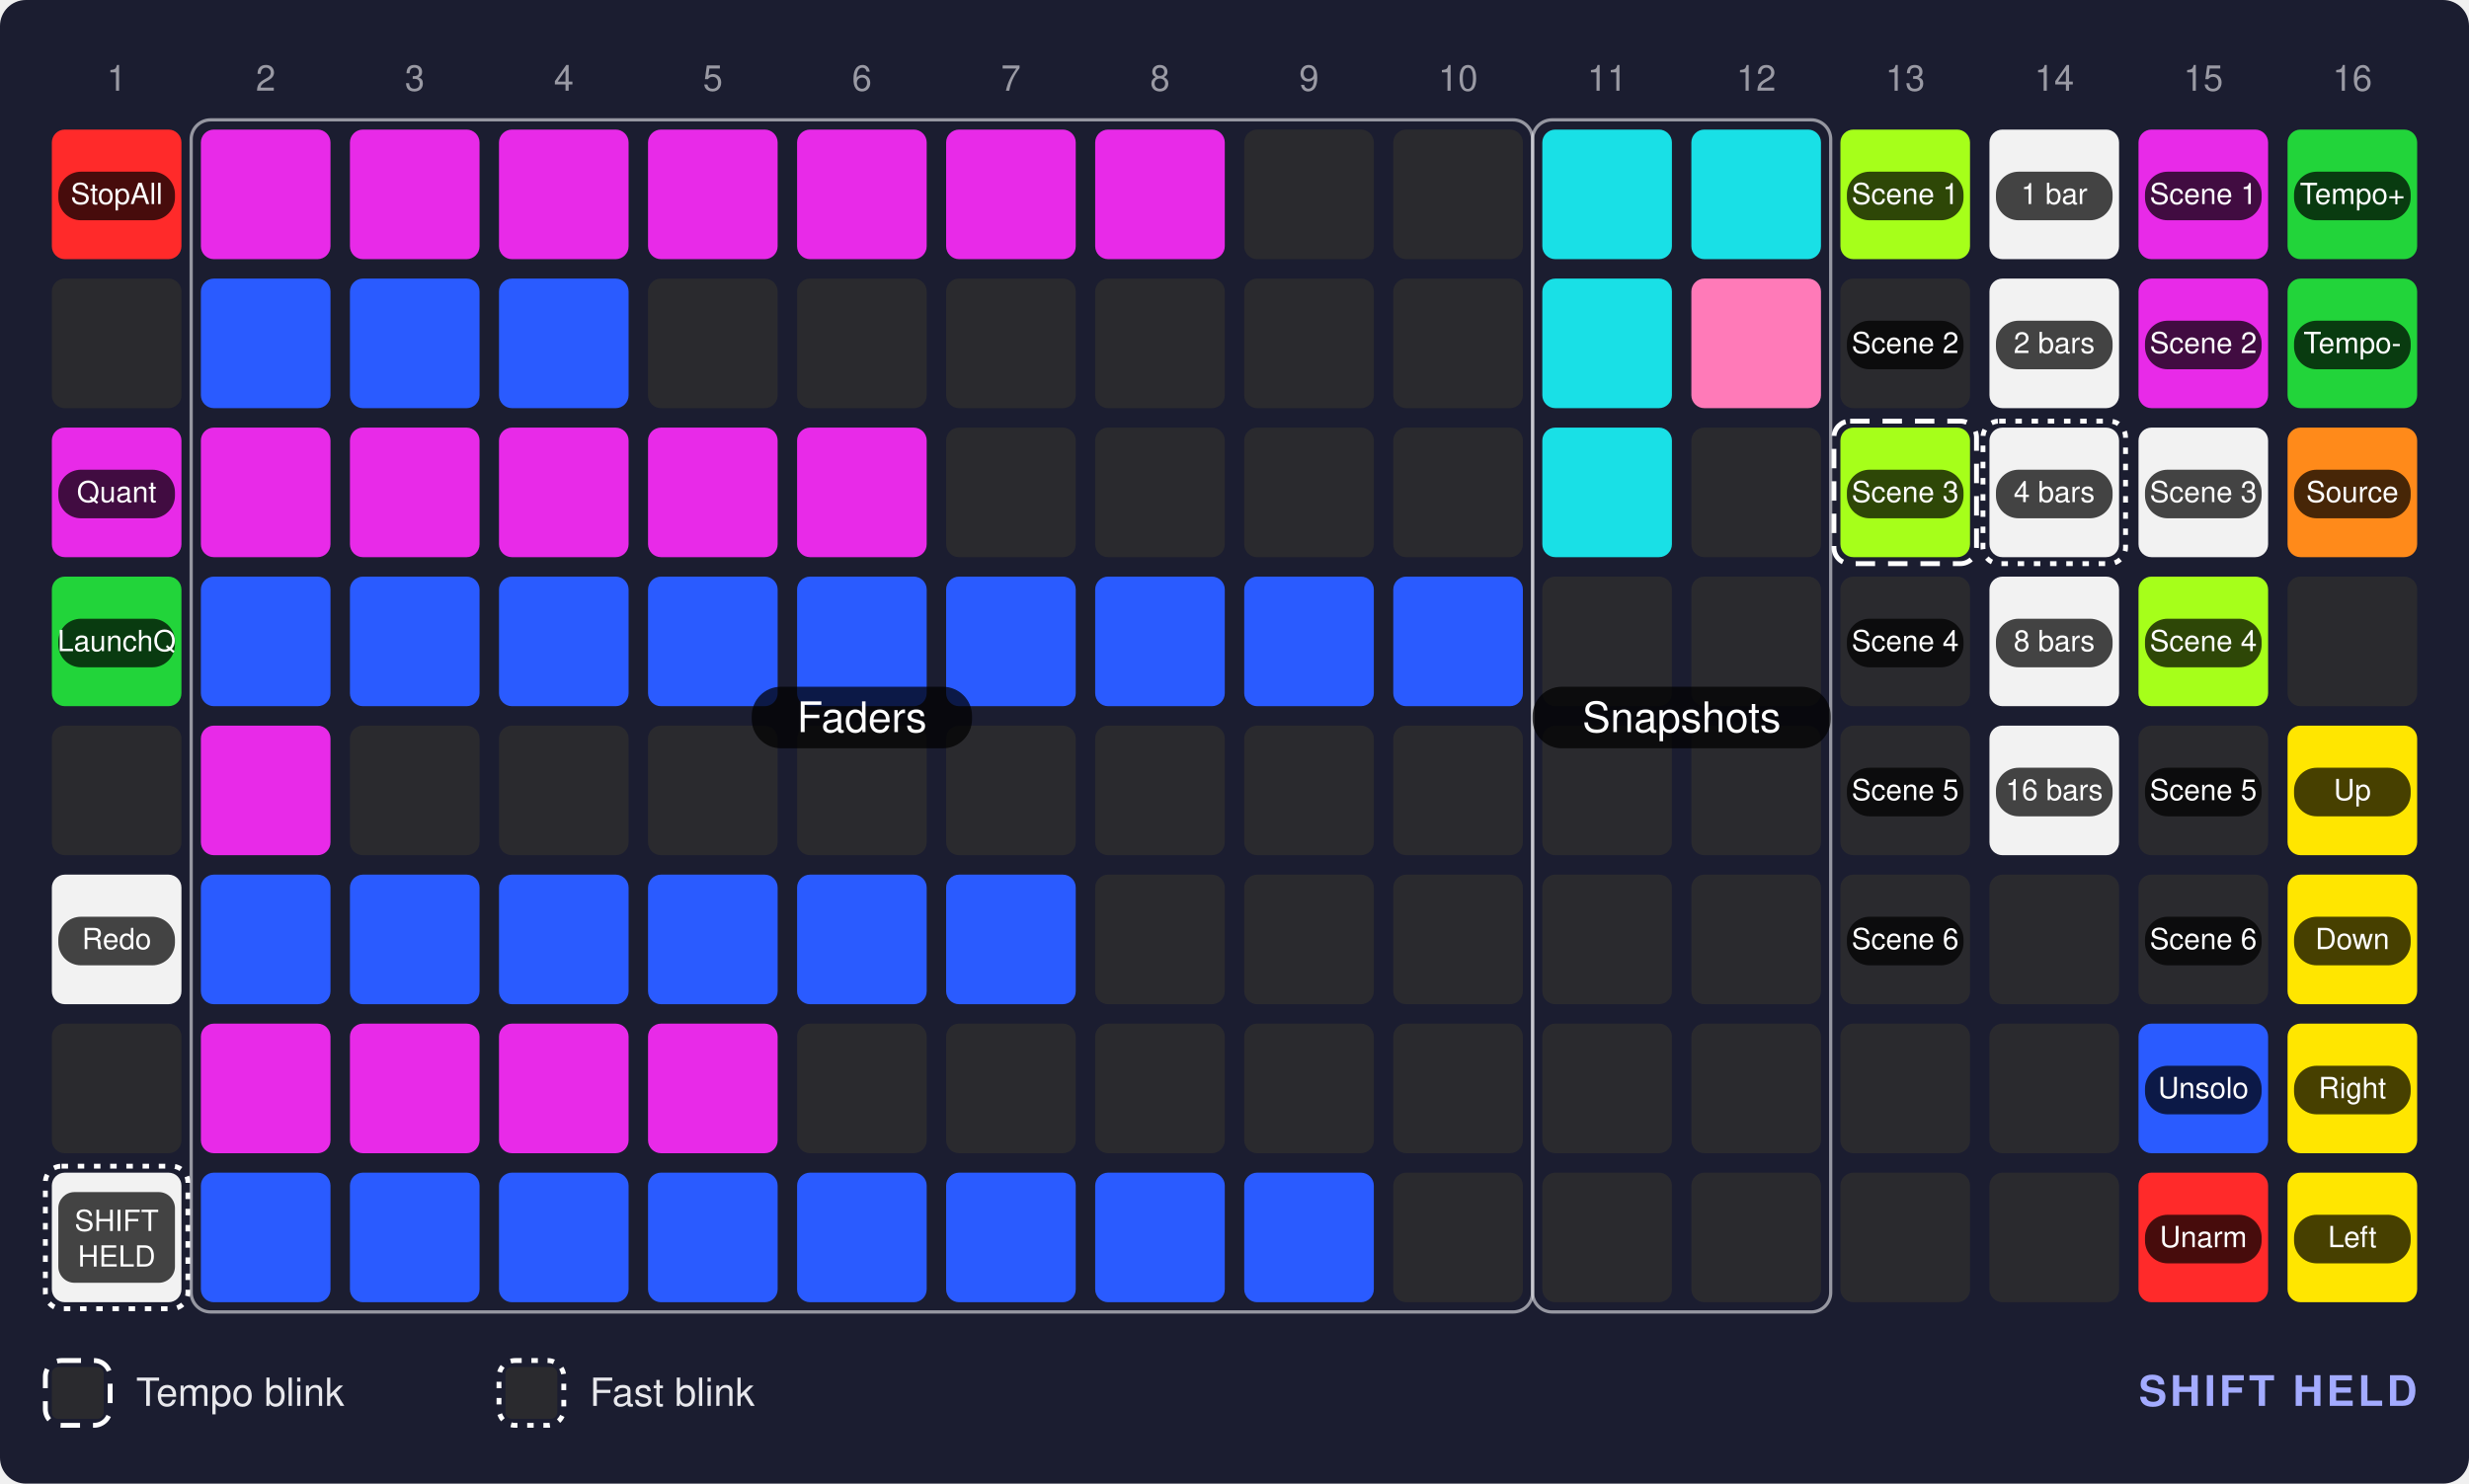
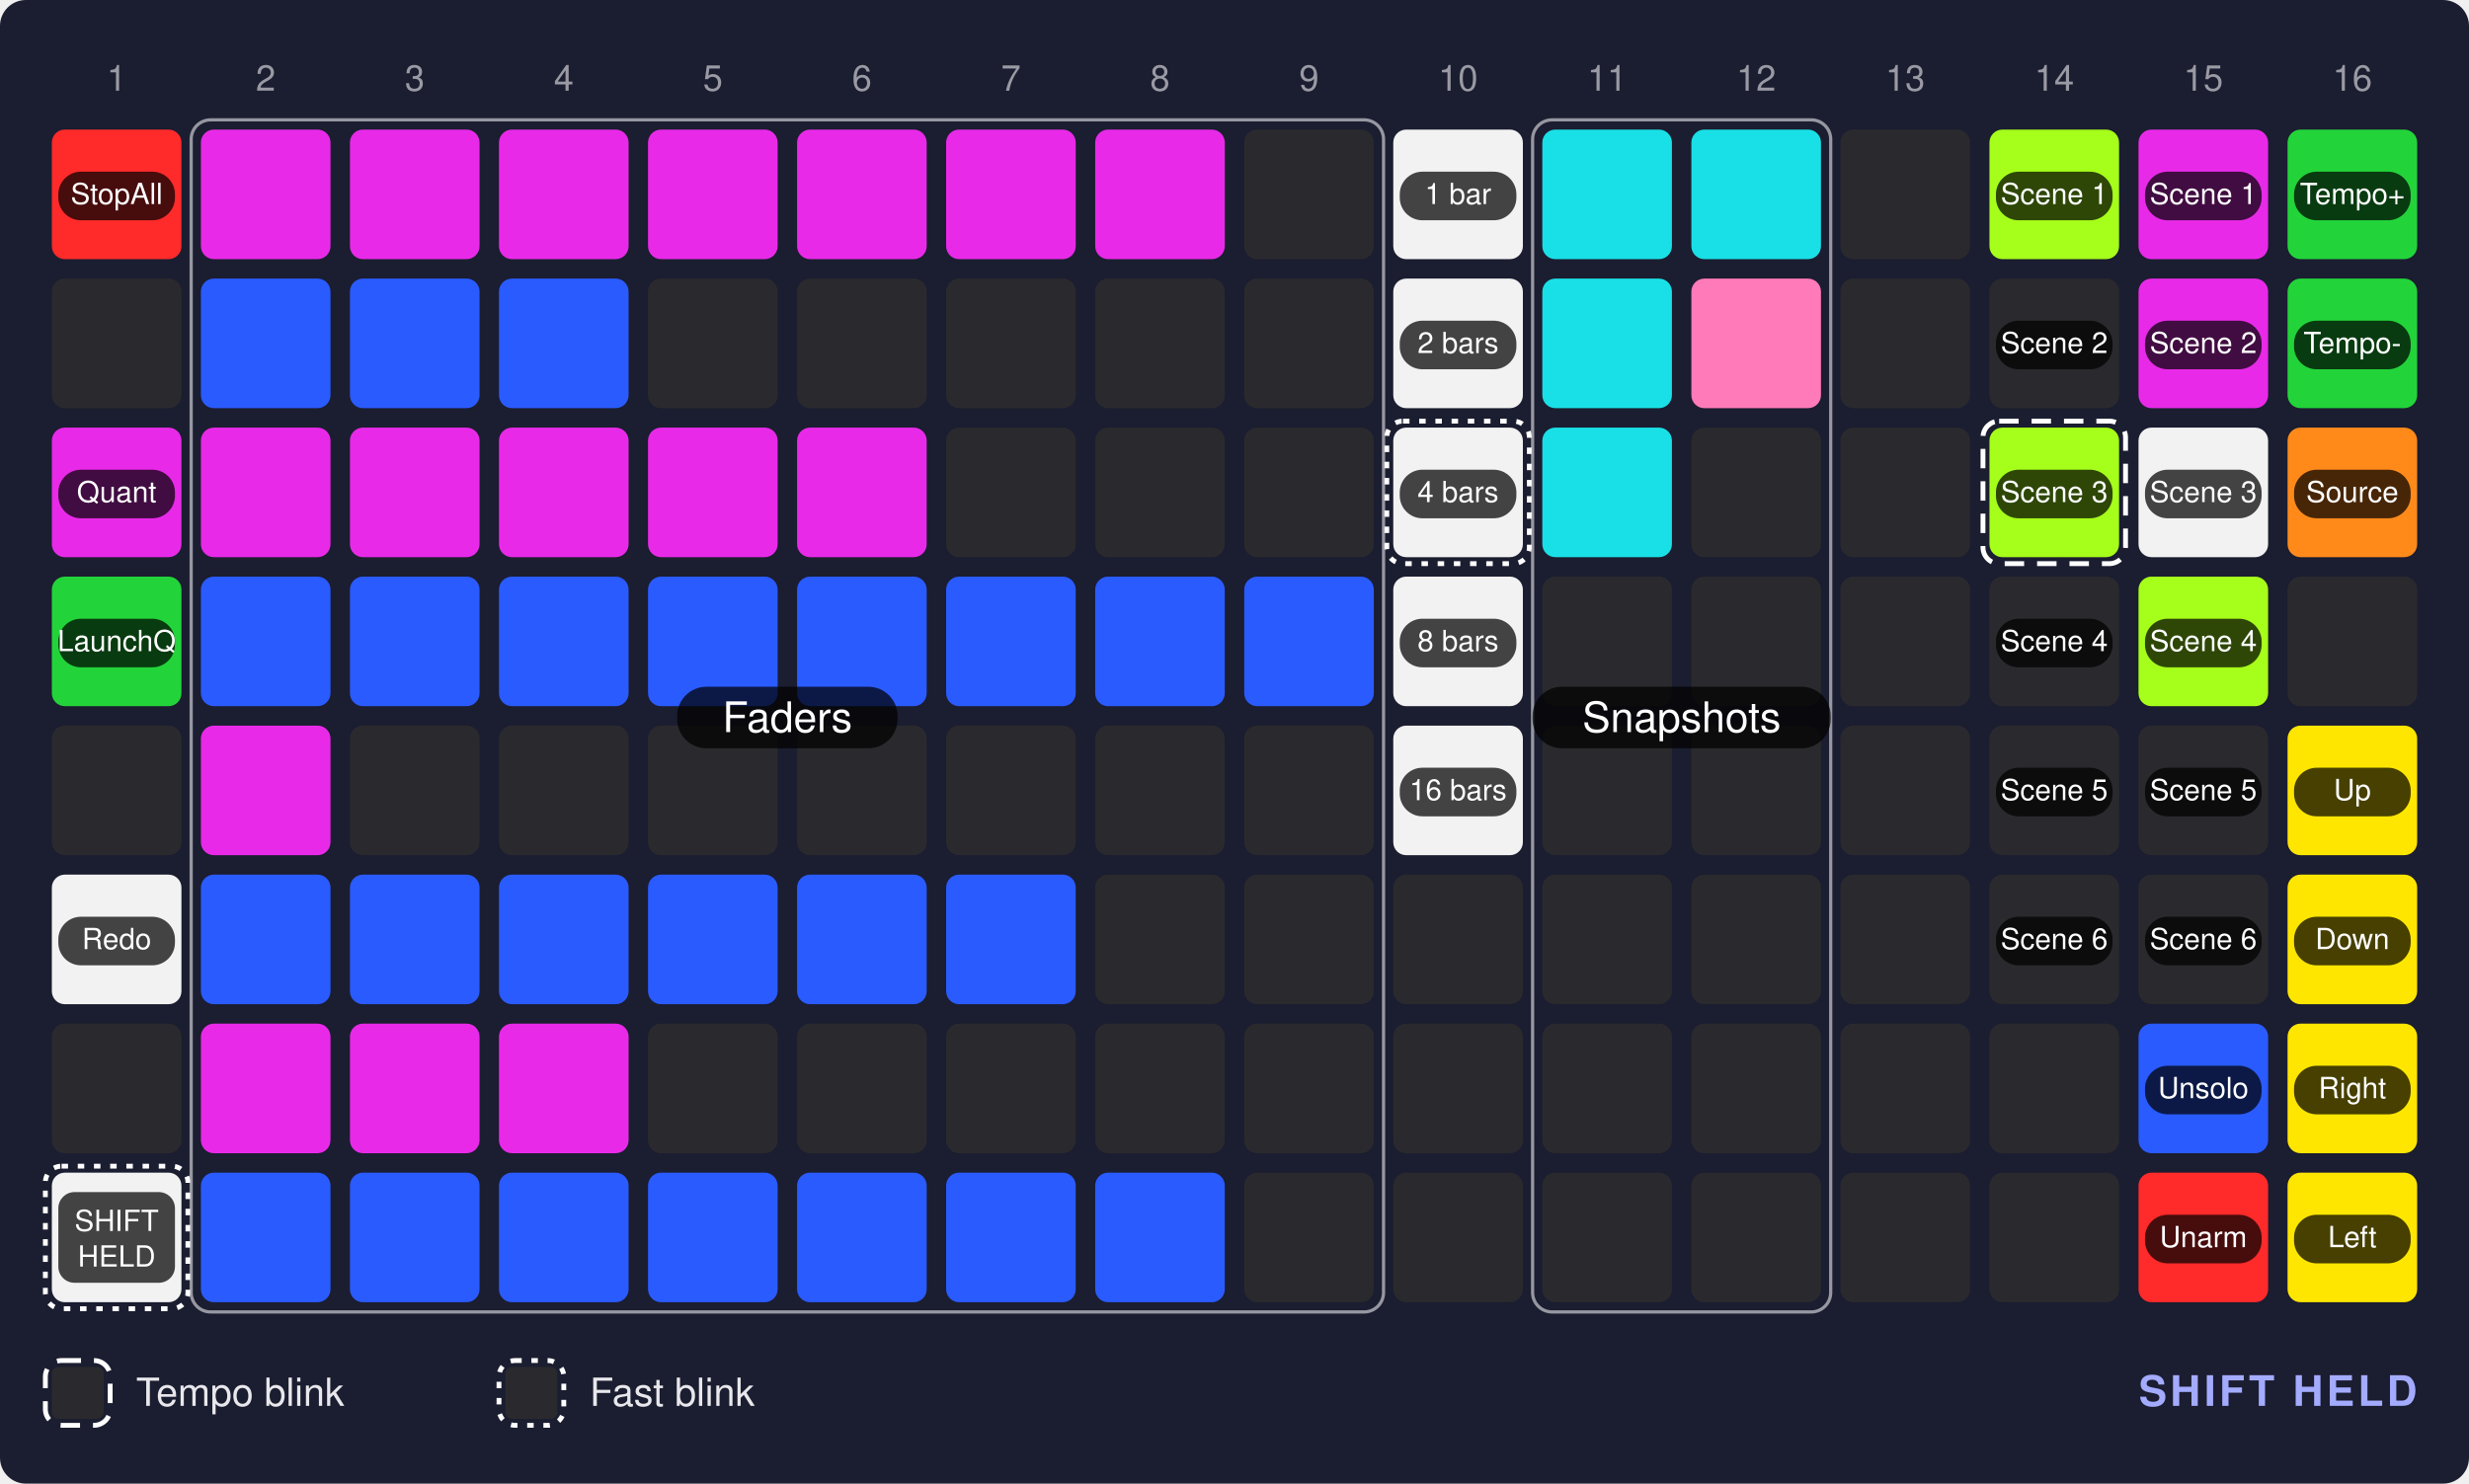
<svg xmlns="http://www.w3.org/2000/svg" width="762" height="458" viewBox="0 0 762 458" font-family="Helvetica, Arial, sans-serif">
  <rect x="0" y="0" width="762" height="458" rx="8" fill="#1b1d30" />
  <text x="36" y="28" font-size="11" fill="#9a9aa4" text-anchor="middle">1</text>
  <text x="82" y="28" font-size="11" fill="#9a9aa4" text-anchor="middle">2</text>
  <text x="128" y="28" font-size="11" fill="#9a9aa4" text-anchor="middle">3</text>
  <text x="174" y="28" font-size="11" fill="#9a9aa4" text-anchor="middle">4</text>
  <text x="220" y="28" font-size="11" fill="#9a9aa4" text-anchor="middle">5</text>
  <text x="266" y="28" font-size="11" fill="#9a9aa4" text-anchor="middle">6</text>
  <text x="312" y="28" font-size="11" fill="#9a9aa4" text-anchor="middle">7</text>
  <text x="358" y="28" font-size="11" fill="#9a9aa4" text-anchor="middle">8</text>
  <text x="404" y="28" font-size="11" fill="#9a9aa4" text-anchor="middle">9</text>
  <text x="450" y="28" font-size="11" fill="#9a9aa4" text-anchor="middle">10</text>
  <text x="496" y="28" font-size="11" fill="#9a9aa4" text-anchor="middle">11</text>
  <text x="542" y="28" font-size="11" fill="#9a9aa4" text-anchor="middle">12</text>
  <text x="588" y="28" font-size="11" fill="#9a9aa4" text-anchor="middle">13</text>
  <text x="634" y="28" font-size="11" fill="#9a9aa4" text-anchor="middle">14</text>
  <text x="680" y="28" font-size="11" fill="#9a9aa4" text-anchor="middle">15</text>
  <text x="726" y="28" font-size="11" fill="#9a9aa4" text-anchor="middle">16</text>
  <rect x="16" y="40" width="40" height="40" rx="4" fill="#ff2a2a" />
  <rect x="16" y="86" width="40" height="40" rx="4" fill="#2a2a2e" />
  <rect x="16" y="132" width="40" height="40" rx="4" fill="#e82ae8" />
  <rect x="16" y="178" width="40" height="40" rx="4" fill="#22d43a" />
  <rect x="16" y="224" width="40" height="40" rx="4" fill="#2a2a2e" />
  <rect x="16" y="270" width="40" height="40" rx="4" fill="#f2f2f2" />
  <rect x="16" y="316" width="40" height="40" rx="4" fill="#2a2a2e" />
  <rect x="16" y="362" width="40" height="40" rx="4" fill="#f2f2f2" />
  <rect x="14" y="360" width="44" height="44" rx="5" fill="none" stroke="#ffffff" stroke-width="1.5" stroke-dasharray="2 3" />
  <rect x="62" y="40" width="40" height="40" rx="4" fill="#e82ae8" />
  <rect x="62" y="86" width="40" height="40" rx="4" fill="#2a5bff" />
  <rect x="62" y="132" width="40" height="40" rx="4" fill="#e82ae8" />
  <rect x="62" y="178" width="40" height="40" rx="4" fill="#2a5bff" />
  <rect x="62" y="224" width="40" height="40" rx="4" fill="#e82ae8" />
  <rect x="62" y="270" width="40" height="40" rx="4" fill="#2a5bff" />
  <rect x="62" y="316" width="40" height="40" rx="4" fill="#e82ae8" />
  <rect x="62" y="362" width="40" height="40" rx="4" fill="#2a5bff" />
  <rect x="108" y="40" width="40" height="40" rx="4" fill="#e82ae8" />
  <rect x="108" y="86" width="40" height="40" rx="4" fill="#2a5bff" />
  <rect x="108" y="132" width="40" height="40" rx="4" fill="#e82ae8" />
  <rect x="108" y="178" width="40" height="40" rx="4" fill="#2a5bff" />
  <rect x="108" y="224" width="40" height="40" rx="4" fill="#2a2a2e" />
  <rect x="108" y="270" width="40" height="40" rx="4" fill="#2a5bff" />
  <rect x="108" y="316" width="40" height="40" rx="4" fill="#e82ae8" />
  <rect x="108" y="362" width="40" height="40" rx="4" fill="#2a5bff" />
  <rect x="154" y="40" width="40" height="40" rx="4" fill="#e82ae8" />
  <rect x="154" y="86" width="40" height="40" rx="4" fill="#2a5bff" />
  <rect x="154" y="132" width="40" height="40" rx="4" fill="#e82ae8" />
  <rect x="154" y="178" width="40" height="40" rx="4" fill="#2a5bff" />
  <rect x="154" y="224" width="40" height="40" rx="4" fill="#2a2a2e" />
  <rect x="154" y="270" width="40" height="40" rx="4" fill="#2a5bff" />
  <rect x="154" y="316" width="40" height="40" rx="4" fill="#e82ae8" />
  <rect x="154" y="362" width="40" height="40" rx="4" fill="#2a5bff" />
  <rect x="200" y="40" width="40" height="40" rx="4" fill="#e82ae8" />
  <rect x="200" y="86" width="40" height="40" rx="4" fill="#2a2a2e" />
  <rect x="200" y="132" width="40" height="40" rx="4" fill="#e82ae8" />
  <rect x="200" y="178" width="40" height="40" rx="4" fill="#2a5bff" />
  <rect x="200" y="224" width="40" height="40" rx="4" fill="#2a2a2e" />
  <rect x="200" y="270" width="40" height="40" rx="4" fill="#2a5bff" />
-   <rect x="200" y="316" width="40" height="40" rx="4" fill="#e82ae8" />
+   <rect x="200" y="316" width="40" height="40" rx="4" fill="#2a2a2e" />
  <rect x="200" y="362" width="40" height="40" rx="4" fill="#2a5bff" />
  <rect x="246" y="40" width="40" height="40" rx="4" fill="#e82ae8" />
  <rect x="246" y="86" width="40" height="40" rx="4" fill="#2a2a2e" />
  <rect x="246" y="132" width="40" height="40" rx="4" fill="#e82ae8" />
  <rect x="246" y="178" width="40" height="40" rx="4" fill="#2a5bff" />
  <rect x="246" y="224" width="40" height="40" rx="4" fill="#2a2a2e" />
  <rect x="246" y="270" width="40" height="40" rx="4" fill="#2a5bff" />
  <rect x="246" y="316" width="40" height="40" rx="4" fill="#2a2a2e" />
  <rect x="246" y="362" width="40" height="40" rx="4" fill="#2a5bff" />
  <rect x="292" y="40" width="40" height="40" rx="4" fill="#e82ae8" />
  <rect x="292" y="86" width="40" height="40" rx="4" fill="#2a2a2e" />
  <rect x="292" y="132" width="40" height="40" rx="4" fill="#2a2a2e" />
  <rect x="292" y="178" width="40" height="40" rx="4" fill="#2a5bff" />
  <rect x="292" y="224" width="40" height="40" rx="4" fill="#2a2a2e" />
  <rect x="292" y="270" width="40" height="40" rx="4" fill="#2a5bff" />
  <rect x="292" y="316" width="40" height="40" rx="4" fill="#2a2a2e" />
  <rect x="292" y="362" width="40" height="40" rx="4" fill="#2a5bff" />
  <rect x="338" y="40" width="40" height="40" rx="4" fill="#e82ae8" />
  <rect x="338" y="86" width="40" height="40" rx="4" fill="#2a2a2e" />
  <rect x="338" y="132" width="40" height="40" rx="4" fill="#2a2a2e" />
  <rect x="338" y="178" width="40" height="40" rx="4" fill="#2a5bff" />
  <rect x="338" y="224" width="40" height="40" rx="4" fill="#2a2a2e" />
  <rect x="338" y="270" width="40" height="40" rx="4" fill="#2a2a2e" />
  <rect x="338" y="316" width="40" height="40" rx="4" fill="#2a2a2e" />
  <rect x="338" y="362" width="40" height="40" rx="4" fill="#2a5bff" />
  <rect x="384" y="40" width="40" height="40" rx="4" fill="#2a2a2e" />
  <rect x="384" y="86" width="40" height="40" rx="4" fill="#2a2a2e" />
  <rect x="384" y="132" width="40" height="40" rx="4" fill="#2a2a2e" />
  <rect x="384" y="178" width="40" height="40" rx="4" fill="#2a5bff" />
  <rect x="384" y="224" width="40" height="40" rx="4" fill="#2a2a2e" />
  <rect x="384" y="270" width="40" height="40" rx="4" fill="#2a2a2e" />
  <rect x="384" y="316" width="40" height="40" rx="4" fill="#2a2a2e" />
-   <rect x="384" y="362" width="40" height="40" rx="4" fill="#2a5bff" />
-   <rect x="430" y="40" width="40" height="40" rx="4" fill="#2a2a2e" />
-   <rect x="430" y="86" width="40" height="40" rx="4" fill="#2a2a2e" />
-   <rect x="430" y="132" width="40" height="40" rx="4" fill="#2a2a2e" />
-   <rect x="430" y="178" width="40" height="40" rx="4" fill="#2a5bff" />
-   <rect x="430" y="224" width="40" height="40" rx="4" fill="#2a2a2e" />
+   <rect x="384" y="362" width="40" height="40" rx="4" fill="#2a2a2e" />
+   <rect x="430" y="40" width="40" height="40" rx="4" fill="#f2f2f2" />
+   <rect x="430" y="86" width="40" height="40" rx="4" fill="#f2f2f2" />
+   <rect x="430" y="132" width="40" height="40" rx="4" fill="#f2f2f2" />
+   <rect x="428" y="130" width="44" height="44" rx="5" fill="none" stroke="#ffffff" stroke-width="1.5" stroke-dasharray="2 3" />
+   <rect x="430" y="178" width="40" height="40" rx="4" fill="#f2f2f2" />
+   <rect x="430" y="224" width="40" height="40" rx="4" fill="#f2f2f2" />
  <rect x="430" y="270" width="40" height="40" rx="4" fill="#2a2a2e" />
  <rect x="430" y="316" width="40" height="40" rx="4" fill="#2a2a2e" />
  <rect x="430" y="362" width="40" height="40" rx="4" fill="#2a2a2e" />
  <rect x="476" y="40" width="40" height="40" rx="4" fill="#19e0e6" />
  <rect x="476" y="86" width="40" height="40" rx="4" fill="#19e0e6" />
  <rect x="476" y="132" width="40" height="40" rx="4" fill="#19e0e6" />
  <rect x="476" y="178" width="40" height="40" rx="4" fill="#2a2a2e" />
  <rect x="476" y="224" width="40" height="40" rx="4" fill="#2a2a2e" />
  <rect x="476" y="270" width="40" height="40" rx="4" fill="#2a2a2e" />
  <rect x="476" y="316" width="40" height="40" rx="4" fill="#2a2a2e" />
  <rect x="476" y="362" width="40" height="40" rx="4" fill="#2a2a2e" />
  <rect x="522" y="40" width="40" height="40" rx="4" fill="#19e0e6" />
  <rect x="522" y="86" width="40" height="40" rx="4" fill="#ff7ab8" />
  <rect x="522" y="132" width="40" height="40" rx="4" fill="#2a2a2e" />
  <rect x="522" y="178" width="40" height="40" rx="4" fill="#2a2a2e" />
  <rect x="522" y="224" width="40" height="40" rx="4" fill="#2a2a2e" />
  <rect x="522" y="270" width="40" height="40" rx="4" fill="#2a2a2e" />
  <rect x="522" y="316" width="40" height="40" rx="4" fill="#2a2a2e" />
  <rect x="522" y="362" width="40" height="40" rx="4" fill="#2a2a2e" />
-   <rect x="568" y="40" width="40" height="40" rx="4" fill="#a6ff1a" />
+   <rect x="568" y="40" width="40" height="40" rx="4" fill="#2a2a2e" />
  <rect x="568" y="86" width="40" height="40" rx="4" fill="#2a2a2e" />
-   <rect x="568" y="132" width="40" height="40" rx="4" fill="#a6ff1a" />
-   <rect x="566" y="130" width="44" height="44" rx="5" fill="none" stroke="#ffffff" stroke-width="1.5" stroke-dasharray="6 4" />
+   <rect x="568" y="132" width="40" height="40" rx="4" fill="#2a2a2e" />
  <rect x="568" y="178" width="40" height="40" rx="4" fill="#2a2a2e" />
  <rect x="568" y="224" width="40" height="40" rx="4" fill="#2a2a2e" />
  <rect x="568" y="270" width="40" height="40" rx="4" fill="#2a2a2e" />
  <rect x="568" y="316" width="40" height="40" rx="4" fill="#2a2a2e" />
  <rect x="568" y="362" width="40" height="40" rx="4" fill="#2a2a2e" />
-   <rect x="614" y="40" width="40" height="40" rx="4" fill="#f2f2f2" />
-   <rect x="614" y="86" width="40" height="40" rx="4" fill="#f2f2f2" />
-   <rect x="614" y="132" width="40" height="40" rx="4" fill="#f2f2f2" />
-   <rect x="612" y="130" width="44" height="44" rx="5" fill="none" stroke="#ffffff" stroke-width="1.5" stroke-dasharray="2 3" />
-   <rect x="614" y="178" width="40" height="40" rx="4" fill="#f2f2f2" />
-   <rect x="614" y="224" width="40" height="40" rx="4" fill="#f2f2f2" />
+   <rect x="614" y="40" width="40" height="40" rx="4" fill="#a6ff1a" />
+   <rect x="614" y="86" width="40" height="40" rx="4" fill="#2a2a2e" />
+   <rect x="614" y="132" width="40" height="40" rx="4" fill="#a6ff1a" />
+   <rect x="612" y="130" width="44" height="44" rx="5" fill="none" stroke="#ffffff" stroke-width="1.5" stroke-dasharray="6 4" />
+   <rect x="614" y="178" width="40" height="40" rx="4" fill="#2a2a2e" />
+   <rect x="614" y="224" width="40" height="40" rx="4" fill="#2a2a2e" />
  <rect x="614" y="270" width="40" height="40" rx="4" fill="#2a2a2e" />
  <rect x="614" y="316" width="40" height="40" rx="4" fill="#2a2a2e" />
  <rect x="614" y="362" width="40" height="40" rx="4" fill="#2a2a2e" />
  <rect x="660" y="40" width="40" height="40" rx="4" fill="#e82ae8" />
  <rect x="660" y="86" width="40" height="40" rx="4" fill="#e82ae8" />
  <rect x="660" y="132" width="40" height="40" rx="4" fill="#f2f2f2" />
  <rect x="660" y="178" width="40" height="40" rx="4" fill="#a6ff1a" />
  <rect x="660" y="224" width="40" height="40" rx="4" fill="#2a2a2e" />
  <rect x="660" y="270" width="40" height="40" rx="4" fill="#2a2a2e" />
  <rect x="660" y="316" width="40" height="40" rx="4" fill="#2a5bff" />
  <rect x="660" y="362" width="40" height="40" rx="4" fill="#ff2a2a" />
  <rect x="706" y="40" width="40" height="40" rx="4" fill="#22d43a" />
  <rect x="706" y="86" width="40" height="40" rx="4" fill="#22d43a" />
  <rect x="706" y="132" width="40" height="40" rx="4" fill="#ff8a1a" />
  <rect x="706" y="178" width="40" height="40" rx="4" fill="#2a2a2e" />
  <rect x="706" y="224" width="40" height="40" rx="4" fill="#ffe600" />
  <rect x="706" y="270" width="40" height="40" rx="4" fill="#ffe600" />
  <rect x="706" y="316" width="40" height="40" rx="4" fill="#ffe600" />
  <rect x="706" y="362" width="40" height="40" rx="4" fill="#ffe600" />
  <rect x="18" y="53" width="36" height="15" rx="7" fill="#000000" fill-opacity="0.72" />
  <text x="36" y="63" font-size="9" fill="#ffffff" text-anchor="middle">StopAll</text>
  <rect x="18" y="145" width="36" height="15" rx="7" fill="#000000" fill-opacity="0.72" />
  <text x="36" y="155" font-size="9" fill="#ffffff" text-anchor="middle">Quant</text>
  <rect x="18" y="191" width="36" height="15" rx="7" fill="#000000" fill-opacity="0.72" />
  <text x="36" y="201" font-size="9" fill="#ffffff" text-anchor="middle">LaunchQ</text>
  <rect x="18" y="283" width="36" height="15" rx="7" fill="#000000" fill-opacity="0.72" />
  <text x="36" y="293" font-size="9" fill="#ffffff" text-anchor="middle">Redo</text>
  <rect x="18" y="368" width="36" height="28" rx="5" fill="#000000" fill-opacity="0.72" />
  <text x="36" y="380" font-size="9" fill="#ffffff" text-anchor="middle">SHIFT</text>
  <text x="36" y="391" font-size="9" fill="#ffffff" text-anchor="middle">HELD</text>
-   <rect x="570" y="53" width="36" height="15" rx="7" fill="#000000" fill-opacity="0.72" />
-   <text x="588" y="63" font-size="9" fill="#ffffff" text-anchor="middle">Scene 1</text>
-   <rect x="570" y="99" width="36" height="15" rx="7" fill="#000000" fill-opacity="0.72" />
-   <text x="588" y="109" font-size="9" fill="#ffffff" text-anchor="middle">Scene 2</text>
-   <rect x="570" y="145" width="36" height="15" rx="7" fill="#000000" fill-opacity="0.72" />
-   <text x="588" y="155" font-size="9" fill="#ffffff" text-anchor="middle">Scene 3</text>
-   <rect x="570" y="191" width="36" height="15" rx="7" fill="#000000" fill-opacity="0.72" />
-   <text x="588" y="201" font-size="9" fill="#ffffff" text-anchor="middle">Scene 4</text>
-   <rect x="570" y="237" width="36" height="15" rx="7" fill="#000000" fill-opacity="0.72" />
-   <text x="588" y="247" font-size="9" fill="#ffffff" text-anchor="middle">Scene 5</text>
-   <rect x="570" y="283" width="36" height="15" rx="7" fill="#000000" fill-opacity="0.72" />
-   <text x="588" y="293" font-size="9" fill="#ffffff" text-anchor="middle">Scene 6</text>
+   <rect x="432" y="53" width="36" height="15" rx="7" fill="#000000" fill-opacity="0.72" />
+   <text x="450" y="63" font-size="9" fill="#ffffff" text-anchor="middle">1 bar</text>
+   <rect x="432" y="99" width="36" height="15" rx="7" fill="#000000" fill-opacity="0.72" />
+   <text x="450" y="109" font-size="9" fill="#ffffff" text-anchor="middle">2 bars</text>
+   <rect x="432" y="145" width="36" height="15" rx="7" fill="#000000" fill-opacity="0.72" />
+   <text x="450" y="155" font-size="9" fill="#ffffff" text-anchor="middle">4 bars</text>
+   <rect x="432" y="191" width="36" height="15" rx="7" fill="#000000" fill-opacity="0.72" />
+   <text x="450" y="201" font-size="9" fill="#ffffff" text-anchor="middle">8 bars</text>
+   <rect x="432" y="237" width="36" height="15" rx="7" fill="#000000" fill-opacity="0.72" />
+   <text x="450" y="247" font-size="9" fill="#ffffff" text-anchor="middle">16 bars</text>
  <rect x="616" y="53" width="36" height="15" rx="7" fill="#000000" fill-opacity="0.72" />
-   <text x="634" y="63" font-size="9" fill="#ffffff" text-anchor="middle">1 bar</text>
+   <text x="634" y="63" font-size="9" fill="#ffffff" text-anchor="middle">Scene 1</text>
  <rect x="616" y="99" width="36" height="15" rx="7" fill="#000000" fill-opacity="0.72" />
-   <text x="634" y="109" font-size="9" fill="#ffffff" text-anchor="middle">2 bars</text>
+   <text x="634" y="109" font-size="9" fill="#ffffff" text-anchor="middle">Scene 2</text>
  <rect x="616" y="145" width="36" height="15" rx="7" fill="#000000" fill-opacity="0.72" />
-   <text x="634" y="155" font-size="9" fill="#ffffff" text-anchor="middle">4 bars</text>
+   <text x="634" y="155" font-size="9" fill="#ffffff" text-anchor="middle">Scene 3</text>
  <rect x="616" y="191" width="36" height="15" rx="7" fill="#000000" fill-opacity="0.72" />
-   <text x="634" y="201" font-size="9" fill="#ffffff" text-anchor="middle">8 bars</text>
+   <text x="634" y="201" font-size="9" fill="#ffffff" text-anchor="middle">Scene 4</text>
  <rect x="616" y="237" width="36" height="15" rx="7" fill="#000000" fill-opacity="0.72" />
-   <text x="634" y="247" font-size="9" fill="#ffffff" text-anchor="middle">16 bars</text>
+   <text x="634" y="247" font-size="9" fill="#ffffff" text-anchor="middle">Scene 5</text>
+   <rect x="616" y="283" width="36" height="15" rx="7" fill="#000000" fill-opacity="0.72" />
+   <text x="634" y="293" font-size="9" fill="#ffffff" text-anchor="middle">Scene 6</text>
  <rect x="662" y="53" width="36" height="15" rx="7" fill="#000000" fill-opacity="0.72" />
  <text x="680" y="63" font-size="9" fill="#ffffff" text-anchor="middle">Scene 1</text>
  <rect x="662" y="99" width="36" height="15" rx="7" fill="#000000" fill-opacity="0.72" />
  <text x="680" y="109" font-size="9" fill="#ffffff" text-anchor="middle">Scene 2</text>
  <rect x="662" y="145" width="36" height="15" rx="7" fill="#000000" fill-opacity="0.72" />
  <text x="680" y="155" font-size="9" fill="#ffffff" text-anchor="middle">Scene 3</text>
  <rect x="662" y="191" width="36" height="15" rx="7" fill="#000000" fill-opacity="0.72" />
  <text x="680" y="201" font-size="9" fill="#ffffff" text-anchor="middle">Scene 4</text>
  <rect x="662" y="237" width="36" height="15" rx="7" fill="#000000" fill-opacity="0.72" />
  <text x="680" y="247" font-size="9" fill="#ffffff" text-anchor="middle">Scene 5</text>
  <rect x="662" y="283" width="36" height="15" rx="7" fill="#000000" fill-opacity="0.72" />
  <text x="680" y="293" font-size="9" fill="#ffffff" text-anchor="middle">Scene 6</text>
  <rect x="662" y="329" width="36" height="15" rx="7" fill="#000000" fill-opacity="0.72" />
  <text x="680" y="339" font-size="9" fill="#ffffff" text-anchor="middle">Unsolo</text>
  <rect x="662" y="375" width="36" height="15" rx="7" fill="#000000" fill-opacity="0.72" />
  <text x="680" y="385" font-size="9" fill="#ffffff" text-anchor="middle">Unarm</text>
  <rect x="708" y="53" width="36" height="15" rx="7" fill="#000000" fill-opacity="0.72" />
  <text x="726" y="63" font-size="9" fill="#ffffff" text-anchor="middle">Tempo+</text>
  <rect x="708" y="99" width="36" height="15" rx="7" fill="#000000" fill-opacity="0.72" />
  <text x="726" y="109" font-size="9" fill="#ffffff" text-anchor="middle">Tempo-</text>
  <rect x="708" y="145" width="36" height="15" rx="7" fill="#000000" fill-opacity="0.72" />
  <text x="726" y="155" font-size="9" fill="#ffffff" text-anchor="middle">Source</text>
  <rect x="708" y="237" width="36" height="15" rx="7" fill="#000000" fill-opacity="0.72" />
  <text x="726" y="247" font-size="9" fill="#ffffff" text-anchor="middle">Up</text>
  <rect x="708" y="283" width="36" height="15" rx="7" fill="#000000" fill-opacity="0.72" />
  <text x="726" y="293" font-size="9" fill="#ffffff" text-anchor="middle">Down</text>
  <rect x="708" y="329" width="36" height="15" rx="7" fill="#000000" fill-opacity="0.72" />
  <text x="726" y="339" font-size="9" fill="#ffffff" text-anchor="middle">Right</text>
  <rect x="708" y="375" width="36" height="15" rx="7" fill="#000000" fill-opacity="0.72" />
  <text x="726" y="385" font-size="9" fill="#ffffff" text-anchor="middle">Left</text>
-   <rect x="59" y="37" width="414" height="368" rx="6" fill="none" stroke="#e8e8ec" stroke-width="1" stroke-opacity="0.6" />
-   <rect x="232" y="212" width="68" height="19" rx="9" fill="#000000" fill-opacity="0.72" />
-   <text x="266" y="226" font-size="13" fill="#ffffff" text-anchor="middle">Faders</text>
+   <rect x="59" y="37" width="368" height="368" rx="6" fill="none" stroke="#e8e8ec" stroke-width="1" stroke-opacity="0.6" />
+   <rect x="209" y="212" width="68" height="19" rx="9" fill="#000000" fill-opacity="0.72" />
+   <text x="243" y="226" font-size="13" fill="#ffffff" text-anchor="middle">Faders</text>
  <rect x="473" y="37" width="92" height="368" rx="6" fill="none" stroke="#e8e8ec" stroke-width="1" stroke-opacity="0.6" />
  <rect x="473" y="212" width="92" height="19" rx="9" fill="#000000" fill-opacity="0.72" />
  <text x="519" y="226" font-size="13" fill="#ffffff" text-anchor="middle">Snapshots</text>
  <rect x="16" y="422" width="16" height="16" rx="2" fill="#2a2a2e" />
  <rect x="14" y="420" width="20" height="20" rx="5" fill="none" stroke="#ffffff" stroke-width="1.5" stroke-dasharray="6 4" />
  <text x="42" y="434" font-size="12" fill="#e8e8ec">Tempo blink</text>
  <rect x="156" y="422" width="16" height="16" rx="2" fill="#2a2a2e" />
  <rect x="154" y="420" width="20" height="20" rx="5" fill="none" stroke="#ffffff" stroke-width="1.5" stroke-dasharray="2 3" />
  <text x="182" y="434" font-size="12" fill="#e8e8ec">Fast blink</text>
  <text x="746" y="434" font-size="13" font-weight="bold" fill="#a3abff" text-anchor="end" letter-spacing="1">SHIFT HELD</text>
</svg>
